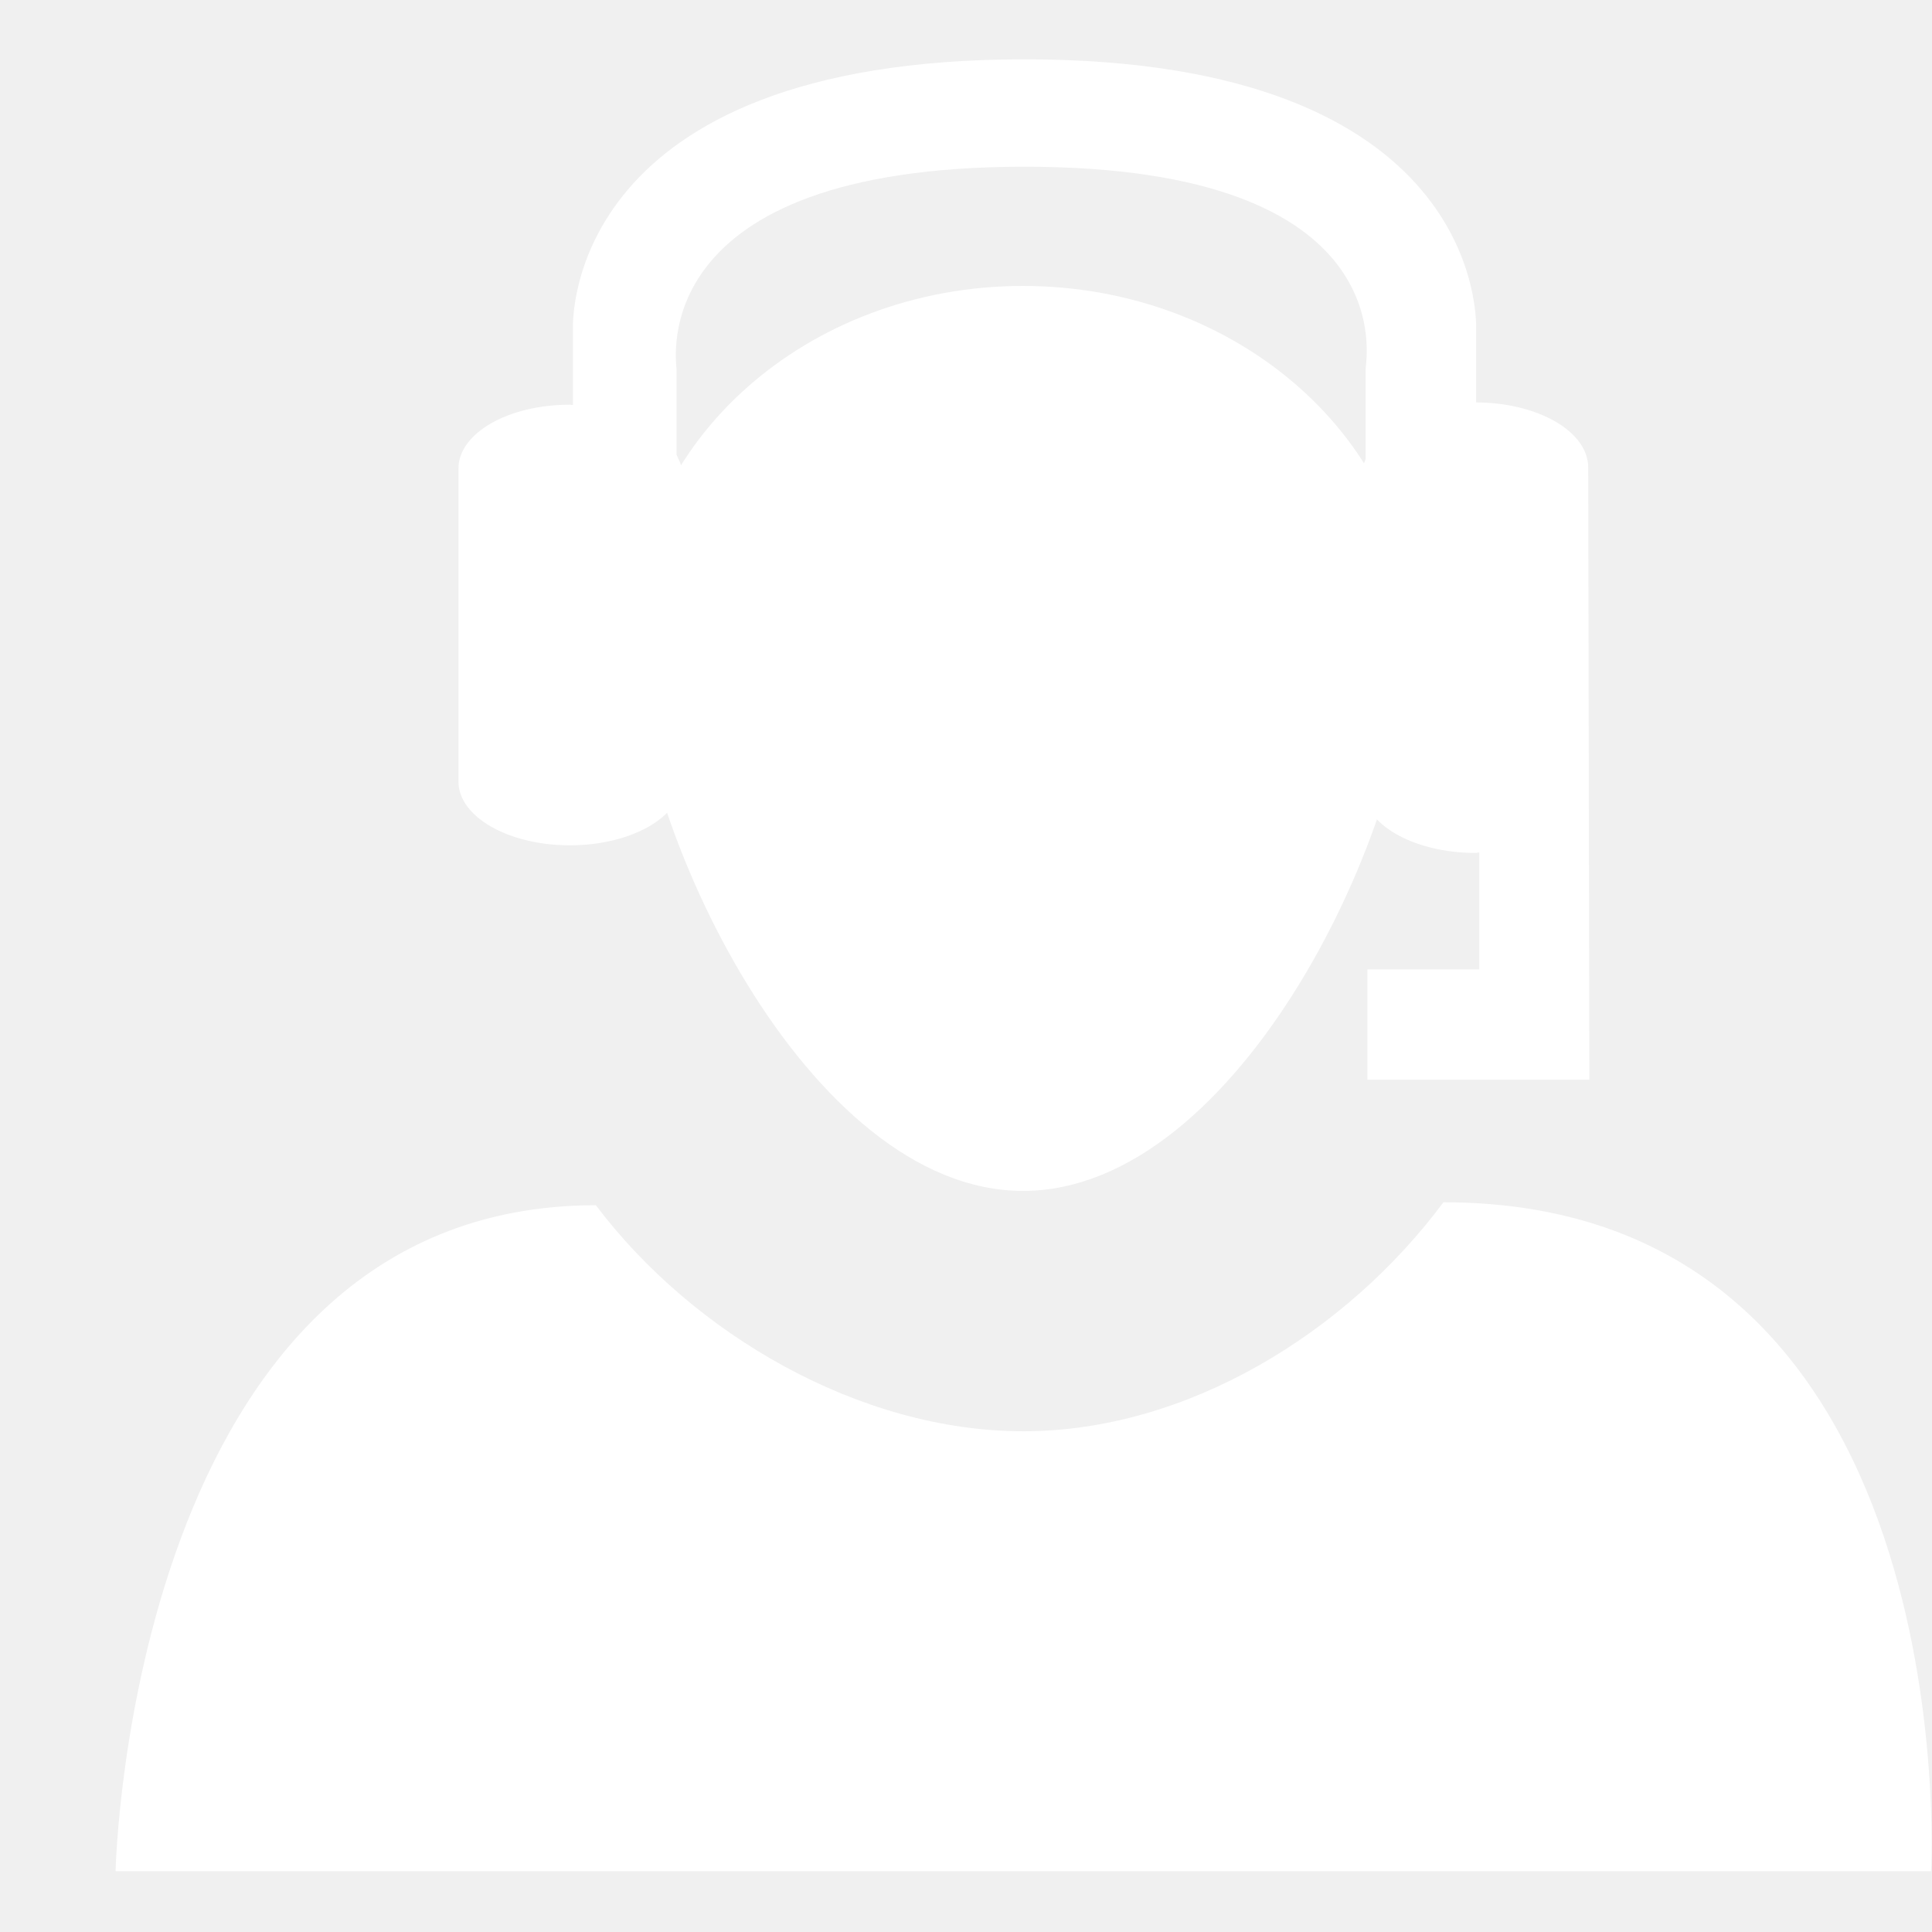
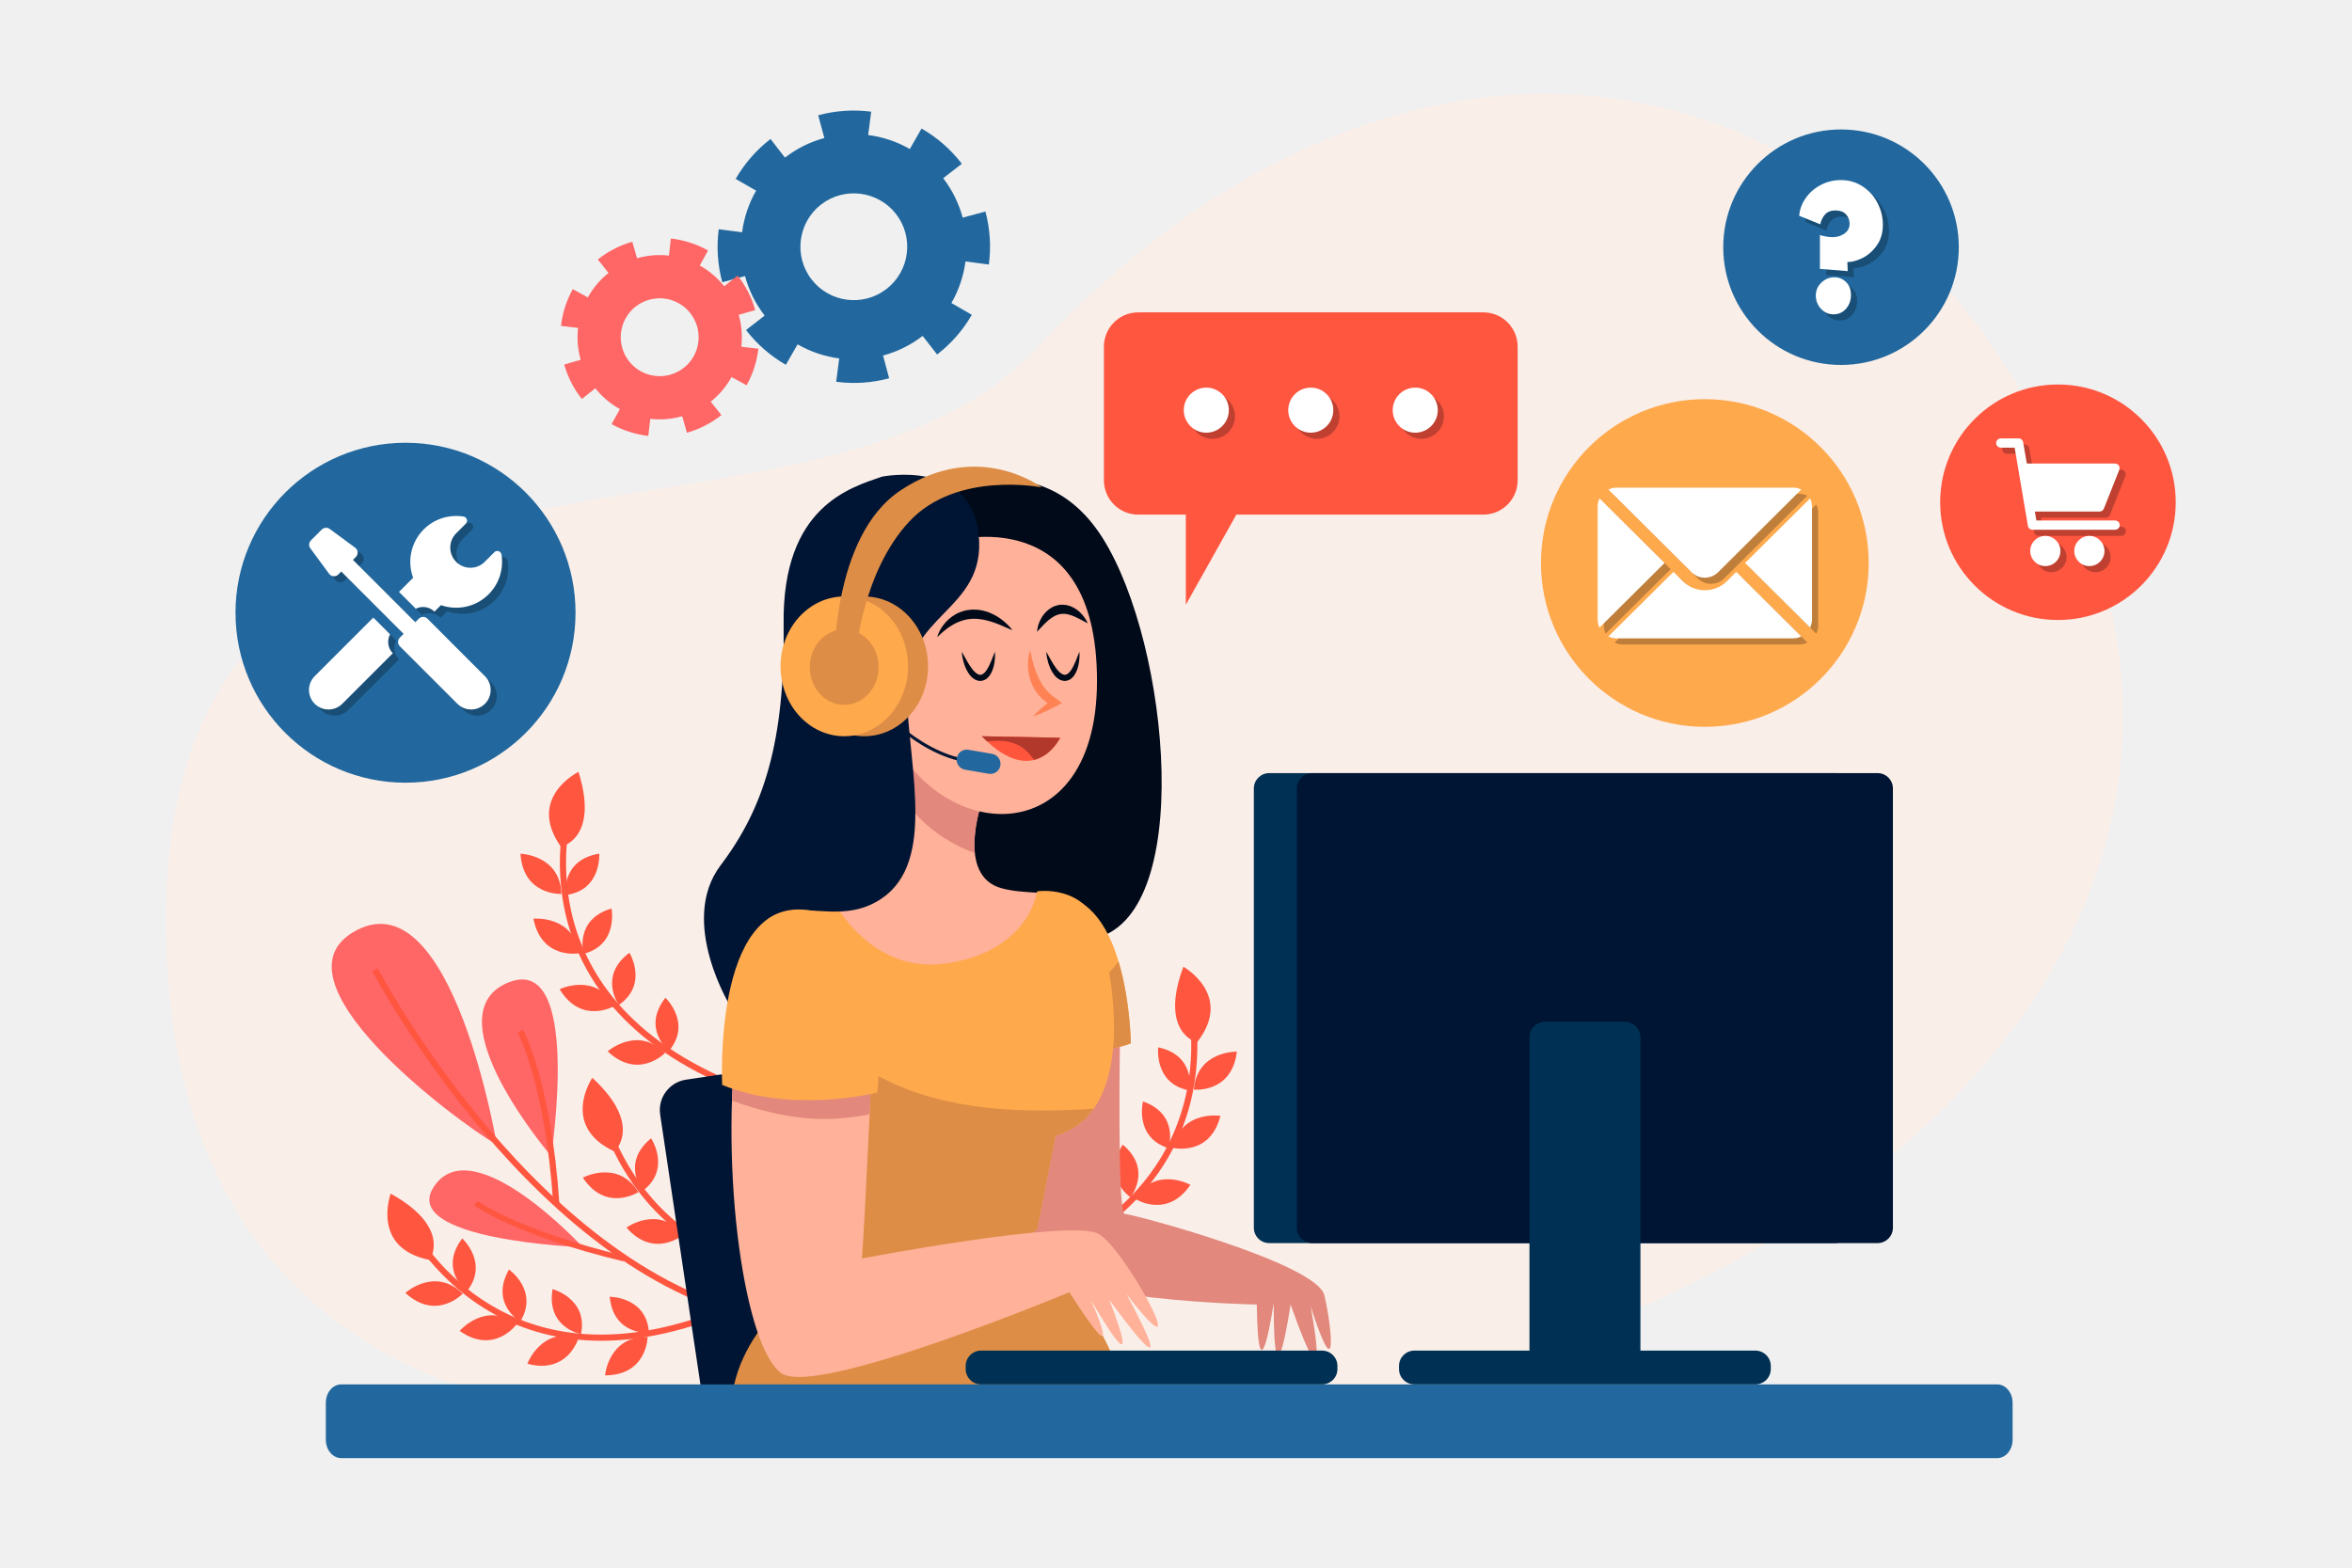
- <svg xmlns="http://www.w3.org/2000/svg" width="800px" height="800px" viewBox="0 -0.5 17 17" version="1.1" class="si-glyph si-glyph-customer-support">
-   <defs>
- 
- </defs>
-   <g stroke="none" stroke-width="1" fill="none" fill-rule="evenodd">
-     <g transform="translate(1, 0)" fill="#FFFFFF">
-       <g transform="translate(0, 2)">
-         <path d="M8.005,10.094 C6.563,10.094 5.098,9.238 4.243,8.105 C0.141,8.105 0.017,13.965 0.017,13.965 L15.992,13.965 C15.992,13.965 16.314,8.079 11.701,8.079 C10.847,9.226 9.447,10.094 8.005,10.094 Z" class="si-glyph-fill">
- 
- </path>
-         <path d="M11.441,3.069 C11.441,4.755 9.902,7.979 8.002,7.979 C6.105,7.979 4.565,4.754 4.565,3.069 C4.565,1.384 6.104,0.016 8.002,0.016 C9.902,0.017 11.441,1.385 11.441,3.069 L11.441,3.069 Z" class="si-glyph-fill">
- 
- </path>
-       </g>
-       <path d="M12.975,3.614 C12.975,3.298 12.535,3.043 11.989,3.041 L11.989,2.39 C11.989,2.293 12.026,0.022 8.014,0.022 C4.004,0.022 4.041,2.293 4.041,2.39 L4.041,3.064 C4.031,3.064 4.023,3.061 4.014,3.061 C3.471,3.061 3.034,3.312 3.034,3.623 L3.034,6.377 C3.034,6.686 3.472,6.938 4.014,6.938 C4.556,6.938 4.996,6.686 4.996,6.377 L4.996,3.623 C4.996,3.58 4.969,3.541 4.953,3.501 L4.953,2.75 C4.953,2.681 4.665,0.967 8.014,0.967 C11.364,0.967 11.016,2.681 11.016,2.75 L11.016,3.541 C11.01,3.566 10.991,3.588 10.991,3.614 L10.991,6.431 C10.991,6.748 11.434,7.005 11.983,7.005 C11.995,7.005 12.004,7.001 12.016,7.001 L12.016,8.03 L11.032,8.03 L11.032,9 L12.985,9 L12.975,3.614 L12.975,3.614 Z" class="si-glyph-fill">
- 
- </path>
+ <svg xmlns="http://www.w3.org/2000/svg" version="1.1" x="0px" y="0px" viewBox="0 0 750 500" style="enable-background:new 0 0 750 500;" xml:space="preserve">
+   <g id="BACKGROUND">
+     <path style="fill:#FAEEE8;" d="M218.562,452.318c0,0-167.535,14.696-165.575-161.656   c1.959-176.352,204.859-101.587,277.265-179.291C450.759-17.954,606.429,10.338,666.256,170.919   C728.024,336.71,514.442,490.528,218.562,452.318z" />
+   </g>
+   <g id="OBJECTS">
+     <g>
+       <g>
+         <g>
+           <g>
+             <g>
+               <path style="fill:#FF6666;" d="M158.438,365.122c0,0-14.043-83.931-44.415-68.582        C83.651,311.89,146.028,357.937,158.438,365.122z" />
+               <path style="fill:#FF6666;" d="M175.746,368.714c0,0-38.21-44.741-14.043-55.192        C185.87,303.072,175.746,368.714,175.746,368.714z" />
+               <path style="fill:#FF6666;" d="M185.866,397.793c0,0-34.502-37.365-47.182-19.795        C126.004,395.568,185.866,397.793,185.866,397.793z" />
+             </g>
+             <g>
+               <path style="fill:none;stroke:#FF5640;stroke-width:1.96;stroke-miterlimit:10;" d="M119.575,309.277        c0,0,51.926,98.953,126.386,111.69" />
+               <path style="fill:none;stroke:#FF5640;stroke-width:1.96;stroke-miterlimit:10;" d="M165.949,328.872        c0,0,8.818,16.329,11.43,54.865" />
+               <path style="fill:none;stroke:#FF5640;stroke-width:1.772;stroke-miterlimit:10;" d="M151.758,383.773        c0,0,13.308,9.562,47.256,17.668" />
+             </g>
+           </g>
+           <g>
+             <path style="fill:none;stroke:#FF5640;stroke-width:1.96;stroke-miterlimit:10;" d="M129.361,388.882       c0,0,26.779,57.612,98.525,30.523" />
+             <g>
+               <path style="fill:#FF5640;" d="M137.034,401.849c0,0,7.207-10.27-12.456-21.14        C124.578,380.709,118.148,398.129,137.034,401.849z" />
+               <g>
+                 <path style="fill:#FF5640;" d="M148.793,411.907c0,0-8.946-6.963-1.393-16.928C147.4,394.979,156.082,402.94,148.793,411.907         z" />
+                 <path style="fill:#FF5640;" d="M147.555,412.607c0,0-8.384,8.874-18.29-0.248         C129.264,412.359,138.692,403.871,147.555,412.607z" />
+               </g>
+               <g>
+                 <path style="fill:#FF5640;" d="M165.88,421.514c0,0-9.77-5.75-3.566-16.607C162.314,404.908,171.951,411.682,165.88,421.514z         " />
+                 <path style="fill:#FF5640;" d="M164.743,422.368c0,0-7.169,9.882-18.169,2.115         C146.574,424.483,154.826,414.849,164.743,422.368z" />
+               </g>
+               <g>
+                 <path style="fill:#FF5640;" d="M185.27,425.513c0,0-11.152-2.035-9.065-14.364         C176.204,411.149,187.584,414.191,185.27,425.513z" />
+                 <path style="fill:#FF5640;" d="M184.495,426.706c0,0-3.329,11.746-16.33,8.241         C168.165,434.946,172.597,423.06,184.495,426.706z" />
+               </g>
+               <g>
+                 <path style="fill:#FF5640;" d="M206.946,425.06c0,0-11.295,0.972-12.526-11.471         C194.42,413.589,206.199,413.529,206.946,425.06z" />
+                 <path style="fill:#FF5640;" d="M206.513,426.415c0,0-0.119,12.208-13.585,12.248         C192.927,438.664,194.074,426.03,206.513,426.415z" />
+               </g>
+             </g>
+           </g>
+           <g>
+             <path style="fill:none;stroke:#FF5640;stroke-width:1.96;stroke-miterlimit:10;" d="M182.278,255.392       c0,0-20.492,60.136,50.07,90.177" />
+             <g>
+               <path style="fill:#FF5640;" d="M178.855,270.065c0,0,12.308-2.436,5.619-23.885        C184.474,246.18,167.783,254.319,178.855,270.065z" />
+               <g>
+                 <path style="fill:#FF5640;" d="M180.394,285.462c0,0-1.648-11.216,10.699-13.192         C191.093,272.27,191.86,284.024,180.394,285.462z" />
+                 <path style="fill:#FF5640;" d="M179.016,285.111c0,0-12.193,0.613-13.042-12.826         C165.974,272.285,178.654,272.672,179.016,285.111z" />
+               </g>
+               <g>
+                 <path style="fill:#FF5640;" d="M186.095,304.218c0,0-3.082-10.91,8.907-14.463         C195.002,289.755,197.279,301.312,186.095,304.218z" />
+                 <path style="fill:#FF5640;" d="M184.683,304.047c0,0-12.012,2.182-14.588-11.035         C170.095,293.012,182.718,291.759,184.683,304.047z" />
+               </g>
+               <g>
+                 <path style="fill:#FF5640;" d="M197.337,320.513c0,0-6.649-9.182,3.383-16.645         C200.721,303.868,206.838,313.935,197.337,320.513z" />
+                 <path style="fill:#FF5640;" d="M195.953,320.839c0,0-10.527,6.184-17.495-5.339         C178.458,315.5,189.878,309.978,195.953,320.839z" />
+               </g>
+               <g>
+                 <path style="fill:#FF5640;" d="M213.309,335.175c0,0-8.832-7.108-1.117-16.948         C212.192,318.226,220.743,326.328,213.309,335.175z" />
+                 <path style="fill:#FF5640;" d="M212.059,335.854c0,0-8.528,8.737-18.284-0.546         C193.776,335.309,203.34,326.975,212.059,335.854z" />
+               </g>
+             </g>
+           </g>
+           <g>
+             <path style="fill:none;stroke:#FF5640;stroke-width:1.96;stroke-miterlimit:10;" d="M191.566,352.828       c0,0,12.228,62.344,88.37,53.194" />
+             <g>
+               <path style="fill:#FF5640;" d="M195.917,367.253c0,0,9.453-8.249-7.041-23.505        C188.876,343.748,178.468,359.126,195.917,367.253z" />
+               <g>
+                 <path style="fill:#FF5640;" d="M204.93,379.831c0,0-7.022-8.9,2.695-16.77C207.624,363.061,214.151,372.867,204.93,379.831z" />
+                 <path style="fill:#FF5640;" d="M203.56,380.214c0,0-10.263,6.612-17.7-4.614C185.859,375.6,197.043,369.612,203.56,380.214z" />
+               </g>
+               <g>
+                 <path style="fill:#FF5640;" d="M219.224,393.245c0,0-8.112-7.919,0.508-16.978         C219.732,376.267,227.47,385.149,219.224,393.245z" />
+                 <path style="fill:#FF5640;" d="M217.915,393.802c0,0-9.324,7.882-18.148-2.29         C199.768,391.512,210.085,384.13,217.915,393.802z" />
+               </g>
+               <g>
+                 <path style="fill:#FF5640;" d="M237.095,401.763c0,0-10.342-4.643-5.368-16.115         C231.727,385.648,242.05,391.324,237.095,401.763z" />
+                 <path style="fill:#FF5640;" d="M236.058,402.737c0,0-6.041,10.609-17.827,4.097         C218.231,406.834,225.376,396.352,236.058,402.737z" />
+               </g>
+               <g>
+                 <path style="fill:#FF5640;" d="M258.251,406.507c0,0-11.2-1.757-9.42-14.133         C248.831,392.373,260.283,395.131,258.251,406.507z" />
+                 <path style="fill:#FF5640;" d="M257.507,407.719c0,0-3.035,11.825-16.12,8.645         C241.387,416.364,245.521,404.371,257.507,407.719z" />
+               </g>
+             </g>
+           </g>
+           <g>
+             <path style="fill:none;stroke:#FF5640;stroke-width:1.96;stroke-miterlimit:10;" d="M379.044,317.66       c0,0,17.2,61.159-54.887,87.329" />
+             <g>
+               <path style="fill:#FF5640;" d="M381.666,332.497c0,0-12.158-3.1-4.315-24.155        C377.351,308.343,393.575,317.375,381.666,332.497z" />
+               <g>
+                 <path style="fill:#FF5640;" d="M379.293,347.788c0,0,2.254-11.11-9.968-13.753         C369.326,334.035,367.923,345.731,379.293,347.788z" />
+                 <path style="fill:#FF5640;" d="M380.689,347.513c0,0,12.142,1.274,13.718-12.1         C394.407,335.413,381.725,335.111,380.689,347.513z" />
+               </g>
+               <g>
+                 <path style="fill:#FF5640;" d="M372.584,366.207c0,0,3.669-10.726-8.109-14.925         C364.475,351.283,361.574,362.699,372.584,366.207z" />
+                 <path style="fill:#FF5640;" d="M374.003,366.114c0,0,11.876,2.83,15.165-10.228         C389.168,355.886,376.631,353.95,374.003,366.114z" />
+               </g>
+               <g>
+                 <path style="fill:#FF5640;" d="M360.474,381.869c0,0,7.138-8.808-2.476-16.804         C357.999,365.065,351.345,374.785,360.474,381.869z" />
+                 <path style="fill:#FF5640;" d="M361.839,382.27c0,0,10.176,6.746,17.759-4.382         C379.598,377.888,368.494,371.754,361.839,382.27z" />
+               </g>
+               <g>
+                 <path style="fill:#FF5640;" d="M343.731,395.643c0,0,9.204-6.618,2.035-16.863         C345.766,378.78,336.788,386.406,343.731,395.643z" />
+                 <path style="fill:#FF5640;" d="M344.942,396.389c0,0,8.041,9.186,18.286,0.447         C363.228,396.836,354.13,387.996,344.942,396.389z" />
+               </g>
+             </g>
+           </g>
+         </g>
+         <path style="fill:#001433;" d="M272.59,446.277c0.798,5.352-2.893,10.337-8.245,11.135l-28.102,4.191     c-5.352,0.798-10.337-2.893-11.135-8.245l-14.595-97.871c-0.798-5.352,2.893-10.337,8.245-11.135l28.102-4.191     c5.352-0.798,10.337,2.893,11.135,8.245L272.59,446.277z" />
+       </g>
+       <g>
+         <g>
+           <g>
+             <path style="fill:#000A19;" d="M292.988,160.559c0,0,37.059-23.144,58.637,11.069c21.578,34.213,29.553,121.759-3.284,127.797       c-32.837,6.038-55.822,1.509-51.6-48.301C300.962,201.313,292.988,160.559,292.988,160.559z" />
+             <g>
+               <g>
+                 <path style="fill:#FFB199;" d="M313.072,255.882c0,0-8.328,23.514,6.368,27.433c14.696,3.919,30.372-4.899,31.841,26.943         c1.47,31.841-105.811,2.939-104.342-10.777c1.47-13.716,35.27-3.429,36.74-33.801c1.47-30.372,1.96-31.841,1.96-31.841         L313.072,255.882z" />
+                 <path style="fill:#E2887D;" d="M310.87,272.087c-0.822-7.65,2.202-16.205,2.202-16.205l-27.433-22.044         c0,0,0,4.521-0.35,15.183C289.866,259.918,299.495,267.924,310.87,272.087z" />
+               </g>
+               <path style="fill:#FFB199;" d="M303.275,172.589c0,0,46.537-13.566,46.537,44.574s-56.335,52.326-69.561,8.237        C266.454,179.406,303.275,172.589,303.275,172.589z" />
+             </g>
+           </g>
+           <g>
+             <g>
+               <g>
+                 <path style="fill:#000A19;" d="M298.866,203.221c0,0,0.09-0.45,0.399-1.186c0.307-0.735,0.827-1.768,1.694-2.861         c0.851-1.1,2.056-2.281,3.638-3.178c0.781-0.461,1.659-0.836,2.587-1.102c0.923-0.298,1.909-0.403,2.885-0.476         c0.978-0.007,1.958,0.038,2.886,0.237c0.467,0.085,0.925,0.185,1.361,0.333c0.443,0.128,0.874,0.263,1.277,0.445         c0.828,0.313,1.571,0.723,2.261,1.115c0.677,0.417,1.297,0.833,1.826,1.27c0.554,0.4,1.008,0.833,1.406,1.216         c0.411,0.365,0.732,0.725,0.991,1.027c0.522,0.595,0.792,0.957,0.792,0.957s-0.432-0.162-1.138-0.486         c-0.702-0.328-1.716-0.767-2.901-1.257c-0.589-0.257-1.246-0.474-1.919-0.725c-0.682-0.223-1.393-0.467-2.135-0.641         c-0.736-0.2-1.503-0.341-2.273-0.439c-0.772-0.106-1.55-0.13-2.324-0.116c-0.769,0.049-1.539,0.113-2.278,0.295         c-0.741,0.168-1.464,0.386-2.147,0.674c-1.376,0.549-2.592,1.322-3.619,2.05c-1.011,0.75-1.83,1.465-2.392,1.992         C299.182,202.891,298.866,203.221,298.866,203.221z" />
+               </g>
+               <g>
+                 <path style="fill:#000A19;" d="M330.708,201.506c0,0-0.003-0.352,0.102-0.949c0.101-0.598,0.317-1.438,0.732-2.405         c0.429-0.956,1.06-2.05,2.054-3.038c0.485-0.501,1.079-0.96,1.751-1.34c0.663-0.398,1.445-0.655,2.238-0.811         c0.803-0.152,1.623-0.116,2.396-0.001c0.764,0.147,1.482,0.391,2.108,0.71c0.635,0.308,1.178,0.692,1.667,1.068         c0.47,0.399,0.896,0.784,1.237,1.184c0.362,0.38,0.635,0.774,0.876,1.118c0.254,0.331,0.433,0.655,0.577,0.921         c0.292,0.528,0.427,0.847,0.427,0.847s-0.325-0.146-0.839-0.432c-0.512-0.286-1.24-0.688-2.089-1.111         c-0.416-0.229-0.879-0.427-1.35-0.644c-0.479-0.194-0.974-0.392-1.481-0.535c-0.506-0.157-1.021-0.236-1.527-0.303         c-0.505-0.011-1.007-0.041-1.493,0.071c-0.975,0.162-1.934,0.618-2.809,1.232c-0.88,0.603-1.663,1.343-2.335,2.007         c-0.67,0.669-1.224,1.278-1.617,1.713C330.935,201.253,330.708,201.506,330.708,201.506z" />
+               </g>
+               <g>
+                 <path style="fill:#000A19;" d="M333.647,207.875c0,0,0.161,0.292,0.443,0.803c0.278,0.499,0.676,1.212,1.153,2.067         c0.242,0.418,0.511,0.865,0.799,1.321c0.287,0.458,0.616,0.922,0.959,1.366c0.333,0.462,0.746,0.85,1.143,1.195         c0.414,0.299,0.83,0.569,1.222,0.566l0.147,0.03l0.009,0.002c-0.06,0.005,0.141-0.009-0.133,0.011l0.008-0.001l0.03-0.004         l0.061-0.008l0.122-0.016c0.148-0.025,0.355-0.035,0.454-0.073c0.101-0.101,0.226-0.084,0.432-0.264         c0.375-0.253,0.736-0.676,1.042-1.122c0.607-0.919,1.063-1.939,1.444-2.82c0.369-0.888,0.665-1.655,0.87-2.195         c0.209-0.545,0.328-0.856,0.328-0.856s0.197,1.346-0.115,3.354c-0.156,1.003-0.425,2.177-1.04,3.391         c-0.335,0.591-0.704,1.241-1.372,1.755c-0.182,0.126-0.286,0.265-0.541,0.375c-0.231,0.114-0.475,0.213-0.718,0.296         c-0.209,0.059-0.336,0.058-0.508,0.09l-0.121,0.018l-0.061,0.009l-0.03,0.005l-0.008,0.001         c-0.279,0.02-0.084,0.005-0.149,0.009l-0.021-0.002l-0.34-0.038c-0.938-0.075-1.672-0.582-2.247-1.073         c-0.559-0.517-0.985-1.094-1.324-1.658c-0.365-0.557-0.615-1.134-0.839-1.677c-0.237-0.538-0.397-1.066-0.536-1.553         c-0.283-0.971-0.419-1.8-0.489-2.383C333.652,208.212,333.647,207.875,333.647,207.875z" />
+               </g>
+               <g>
+                 <path style="fill:#000A19;" d="M306.704,207.875c0,0,0.161,0.292,0.443,0.803c0.278,0.499,0.676,1.212,1.153,2.067         c0.242,0.418,0.511,0.865,0.799,1.321c0.287,0.458,0.616,0.922,0.959,1.366c0.333,0.462,0.746,0.85,1.143,1.195         c0.414,0.299,0.83,0.569,1.222,0.566l0.147,0.03l0.009,0.002c-0.06,0.005,0.141-0.009-0.134,0.011l0.008-0.001l0.031-0.004         l0.061-0.008l0.122-0.016c0.148-0.025,0.355-0.035,0.454-0.073c0.101-0.101,0.226-0.084,0.432-0.264         c0.375-0.253,0.736-0.676,1.042-1.122c0.607-0.919,1.063-1.939,1.444-2.82c0.369-0.888,0.665-1.655,0.87-2.195         c0.209-0.545,0.328-0.856,0.328-0.856s0.197,1.346-0.115,3.354c-0.156,1.003-0.425,2.177-1.04,3.391         c-0.335,0.591-0.704,1.241-1.372,1.755c-0.182,0.126-0.286,0.265-0.541,0.375c-0.231,0.114-0.475,0.213-0.718,0.296         c-0.21,0.059-0.336,0.058-0.508,0.09l-0.121,0.018l-0.061,0.009l-0.03,0.005l-0.008,0.001         c-0.279,0.02-0.083,0.005-0.149,0.009l-0.021-0.002l-0.339-0.038c-0.938-0.075-1.672-0.582-2.247-1.073         c-0.559-0.517-0.985-1.094-1.324-1.658c-0.364-0.557-0.615-1.134-0.839-1.677c-0.237-0.538-0.397-1.066-0.536-1.553         c-0.283-0.971-0.419-1.8-0.49-2.383C306.709,208.212,306.704,207.875,306.704,207.875z" />
+               </g>
+               <g>
+                 <path style="fill:#FF8255;" d="M328.503,207.385c0.156,0.824,0.326,1.62,0.511,2.405c0.079,0.393,0.197,0.779,0.294,1.164         c0.08,0.387,0.209,0.764,0.312,1.141c0.101,0.379,0.248,0.744,0.357,1.114c0.111,0.371,0.256,0.729,0.388,1.087         c0.13,0.36,0.267,0.714,0.427,1.057c0.163,0.341,0.282,0.701,0.468,1.025l0.51,0.992l0.583,0.936         c0.171,0.328,0.418,0.597,0.628,0.894c0.22,0.289,0.418,0.597,0.677,0.85c0.243,0.268,0.492,0.531,0.725,0.809l0.813,0.723         c0.135,0.122,0.263,0.254,0.403,0.371l0.449,0.316l0.891,0.66l1.73,1.281l-1.647,0.892c-1.198,0.649-2.421,1.26-3.673,1.825         c-0.616,0.299-1.265,0.545-1.897,0.818c-0.648,0.249-1.295,0.499-1.97,0.705c0.468-0.529,0.964-1.014,1.459-1.5         c0.511-0.462,1.004-0.951,1.531-1.387c1.034-0.905,2.097-1.763,3.185-2.584l0.082,2.172l-1.168-0.635l-0.58-0.332         c-0.185-0.124-0.359-0.264-0.539-0.397l-1.055-0.834c-0.319-0.314-0.623-0.645-0.932-0.97         c-0.324-0.314-0.583-0.679-0.841-1.044c-0.251-0.368-0.544-0.713-0.743-1.111l-0.63-1.171         c-0.176-0.404-0.331-0.816-0.495-1.223c-0.181-0.401-0.265-0.832-0.392-1.248c-0.13-0.415-0.222-0.838-0.289-1.265         c-0.079-0.424-0.16-0.845-0.186-1.274c-0.039-0.426-0.09-0.849-0.08-1.277c-0.023-0.85,0.008-1.696,0.127-2.532         C328.038,209.005,328.219,208.176,328.503,207.385z" />
+               </g>
+             </g>
+             <g>
+               <path style="fill:#FF553C;" d="M313.072,234.817l24.983,0.49C338.056,235.307,329.973,252.208,313.072,234.817z" />
+               <path style="fill:#B2382B;" d="M313.072,234.817c0.588,0.605,1.162,1.159,1.728,1.682c4.876-0.65,9.723-0.159,13.212,3.703        c0.594,0.658,1.193,1.385,1.752,2.159c5.571-1.389,8.291-7.055,8.291-7.055L313.072,234.817z" />
+             </g>
+           </g>
+         </g>
+         <g>
+           <g>
+             <path style="fill:#E2887D;" d="M357.16,329.362c0,0-0.98,57.804,1.47,57.804c2.449,0,61.233,15.676,63.683,25.963       c2.449,10.287,4.409,30.862-4.409,3.429c0,0,7.348,38.21-6.368-0.49c0,0-5.389,36.74-5.389-0.49c0,0-4.899,33.311-5.389,0.49       c0,0-62.703-0.98-80.338-15.186c-17.635-14.206,12.247-79.358,12.247-79.358L357.16,329.362z" />
+             <g>
+               <path style="fill:#FFA94D;" d="M338.056,334.75c0,0,13.716,1.47,22.534-1.96c0,0-0.421-43.604-21.554-47.027        C318.998,282.518,338.056,334.75,338.056,334.75z" />
+               <path style="fill:#DD8D45;" d="M335.049,325.501c1.627,5.465,3.007,9.25,3.007,9.25s13.716,1.47,22.534-1.96        c0,0-0.133-13.562-3.914-26.154C350.893,314.088,343.364,320.336,335.049,325.501z" />
+             </g>
+           </g>
+           <g>
+             <path style="fill:#DD8D45;" d="M260.978,406.271c0,0-26.726,16.655-27.754,42.129H358.63c0,0-1.028-26.453-26.726-44.088       C306.206,386.676,260.978,406.271,260.978,406.271z" />
+             <g>
+               <path style="fill:#FFA94D;" d="M259.677,406.271c0,0-31.351-48.987-26.453-87.196c4.899-38.21,23.514-33.801,31.352-33.801        c0,0,11.757,25.473,36.74,22.044c26.973-3.702,29.392-23.024,29.392-23.024s15.676-2.449,20.085,12.737        c4.409,15.186,11.757,57.804-14.206,65.152l-5.878,29.882C330.708,392.065,306.704,415.578,259.677,406.271z" />
+               <path style="fill:#DD8D45;" d="M281.553,343.974c-11.102-5.714-21.13-13.244-30.706-21.208        c-5.378-4.472-10.896-8.996-15.71-14.135c-0.763,3.07-1.411,6.53-1.913,10.443c-4.899,38.21,26.453,87.196,26.453,87.196        c47.027,9.307,71.031-14.206,71.031-14.206l5.878-29.882c5.383-1.523,9.316-4.578,12.158-8.575        C326.385,355.112,301.737,354.362,281.553,343.974z" />
+             </g>
+           </g>
+         </g>
+         <g>
+           <path style="fill:#001433;" d="M281.231,152.03c0,0,28.412-5.878,30.862,18.615c2.449,24.493-24.004,24.983-23.024,50.456      c0.98,25.473,9.797,55.845-9.797,66.622s-38.21-14.696-46.047,33.801c0,0-17.145-27.433-3.429-45.558      c13.716-18.125,20.574-39.189,20.085-76.909C249.39,161.337,271.434,155.459,281.231,152.03z" />
+           <g>
+             <g>
+               <path style="fill:none;stroke:#001433;stroke-width:0.98;stroke-miterlimit:10;" d="M280.251,225.399        c0,0,13.716,16.766,31.841,17.746" />
+               <path style="fill:#22689E;" d="M318.998,244.158c-0.302,1.754-1.969,2.931-3.723,2.629l-7.543-1.3        c-1.754-0.302-2.931-1.969-2.629-3.723l0,0c0.302-1.754,1.969-2.931,3.723-2.629l7.543,1.3        C318.123,240.737,319.3,242.404,318.998,244.158L318.998,244.158z" />
+             </g>
+             <g>
+               <g>
+                 <ellipse style="fill:#DD8D45;" cx="275.598" cy="212.528" rx="20.33" ry="22.289" />
+                 <ellipse style="fill:#FFA94D;" cx="269.229" cy="212.528" rx="20.33" ry="22.289" />
+               </g>
+               <g>
+                 <ellipse style="fill:#DD8D45;" cx="269.187" cy="212.773" rx="10.977" ry="12.035" />
+                 <path style="fill:#DD8D45;" d="M266.045,212.283c0,0-0.98-41.149,21.064-55.845c24.759-16.506,45.068-0.98,45.068-0.98         s-26.943-5.389-42.129,10.777c-15.186,16.166-17.145,42.618-17.145,42.618L266.045,212.283z" />
+               </g>
+             </g>
+           </g>
+         </g>
+         <g>
+           <g>
+             <path style="fill:#FFB199;" d="M278.292,334.26c0,0-2.449,54.375-3.429,67.112c0,0,66.622-12.736,75.44-7.838       c8.818,4.899,32.331,49.477,8.818,19.105c0,0,20.574,37.23-5.389,1.96c0,0,12.737,31.841-5.878,0       c0,0,12.247,27.432-6.858-2.449c0,0-79.848,33.311-91.605,25.963c-11.757-7.348-20.085-63.683-14.206-110.22       C241.062,281.355,278.292,334.26,278.292,334.26z" />
+             <path style="fill:#E2887D;" d="M261.805,356.875c5.312,0.094,10.46-0.487,15.507-1.507c0.561-11.807,0.98-21.107,0.98-21.107       s-37.23-52.906-43.108-6.368c-0.954,7.549-1.531,15.355-1.783,23.169C242.527,354.314,251.873,356.7,261.805,356.875z" />
+           </g>
+           <path style="fill:#FFA94D;" d="M230.285,346.017c0,0-2.939-58.784,26.453-55.845c29.392,2.939,23.024,58.294,23.024,58.294      S252.819,355.325,230.285,346.017z" />
+         </g>
+       </g>
+       <g>
+         <path style="fill:#22689E;" d="M641.773,459.177c0,3.246-2.193,5.878-4.899,5.878H108.798c-2.705,0-4.899-2.632-4.899-5.878     V447.42c0-3.247,2.193-5.878,4.899-5.878h528.077c2.706,0,4.899,2.632,4.899,5.878V459.177z" />
+         <g>
+           <g>
+             <path style="fill:#003154;" d="M589.892,391.575c0,2.706-2.193,4.899-4.899,4.899H404.722c-2.705,0-4.899-2.193-4.899-4.899       V251.473c0-2.705,2.193-4.899,4.899-4.899h180.271c2.706,0,4.899,2.193,4.899,4.899V391.575z" />
+             <path style="fill:#001433;" d="M603.605,391.575c0,2.706-2.193,4.899-4.899,4.899H418.436c-2.705,0-4.899-2.193-4.899-4.899       V251.473c0-2.705,2.193-4.899,4.899-4.899h180.271c2.706,0,4.899,2.193,4.899,4.899V391.575z" />
+             <path style="fill:#003154;" d="M523.023,435.663c0,2.705-2.193,4.899-4.899,4.899h-25.473c-2.706,0-4.899-2.193-4.899-4.899       V330.831c0-2.705,2.193-4.899,4.899-4.899h25.473c2.705,0,4.899,2.193,4.899,4.899V435.663z" />
+             <path style="fill:#003154;" d="M564.662,436.643c0,2.706-2.193,4.899-4.899,4.899H451.012c-2.705,0-4.899-2.193-4.899-4.899       v-0.98c0-2.706,2.193-4.899,4.899-4.899h108.751c2.706,0,4.899,2.193,4.899,4.899V436.643z" />
+             <path style="fill:#003154;" d="M523.023,435.663c0,2.705-2.193,4.899-4.899,4.899h-25.473c-2.706,0-4.899-2.193-4.899-4.899       V330.831c0-2.705,2.193-4.899,4.899-4.899h25.473c2.705,0,4.899,2.193,4.899,4.899V435.663z" />
+           </g>
+           <path style="fill:#003154;" d="M426.477,436.643c0,2.706-2.193,4.899-4.899,4.899H312.828c-2.705,0-4.899-2.193-4.899-4.899      v-0.98c0-2.706,2.193-4.899,4.899-4.899h108.751c2.706,0,4.899,2.193,4.899,4.899V436.643z" />
+         </g>
+       </g>
+     </g>
+     <g>
+       <g>
+         <path style="fill:#FF5640;" d="M473.005,99.627H362.951c-6.043,0-10.942,4.899-10.942,10.942v42.617     c0,6.043,4.899,10.942,10.942,10.942h15.184v28.739l16.111-28.739h78.758c6.043,0,10.942-4.899,10.942-10.942v-42.617     C483.947,104.526,479.048,99.627,473.005,99.627z" />
+         <g>
+           <g style="opacity:0.25;">
+             <circle cx="386.627" cy="132.777" r="7.185" />
+             <circle cx="419.938" cy="132.777" r="7.185" />
+             <circle cx="453.249" cy="132.777" r="7.185" />
+           </g>
+           <g>
+             <g>
+               <circle style="fill:#FFFFFF;" cx="384.667" cy="130.817" r="7.185" />
+               <circle style="fill:#FFFFFF;" cx="417.978" cy="130.817" r="7.185" />
+               <circle style="fill:#FFFFFF;" cx="451.289" cy="130.817" r="7.185" />
+             </g>
+           </g>
+         </g>
+       </g>
+       <g>
+         <path style="fill:#22689E;" d="M243.826,100.649l-5.931,4.611c3.496,4.523,7.767,8.254,12.693,11.088l3.749-6.516     c4.118,2.368,8.635,3.878,13.272,4.483l-0.973,7.45c5.689,0.743,11.374,0.369,16.897-1.114l-1.947-7.256     c4.451-1.194,8.745-3.267,12.621-6.258l4.619,5.924c4.512-3.488,8.236-7.746,11.066-12.656l-6.512-3.754     c2.372-4.115,3.885-8.63,4.496-13.265l7.449,0.981c0.749-5.689,0.38-11.375-1.096-16.898l-7.257,1.94     c-1.184-4.434-3.244-8.711-6.21-12.577l5.945-4.596l-0.079-0.103c-3.516-4.549-7.813-8.295-12.771-11.133l-3.734,6.523     c-4.122-2.36-8.642-3.86-13.28-4.456l0.958-7.451c-5.691-0.732-11.376-0.346-16.896,1.148l1.963,7.255     c-4.432,1.199-8.707,3.268-12.566,6.25l-4.602-5.937c-4.536,3.506-8.274,7.79-11.11,12.732l6.518,3.741     c-2.364,4.12-3.869,8.638-4.47,13.275l-7.45-0.966c-0.738,5.691-0.358,11.375,1.13,16.896l7.257-1.955     C238.768,92.497,240.84,96.781,243.826,100.649z M285.739,68.278c5.745,7.432,4.372,18.152-3.06,23.897     c-7.432,5.745-18.153,4.372-23.897-3.06c-5.745-7.432-4.372-18.153,3.06-23.897C269.274,59.473,279.994,60.846,285.739,68.278z" />
+         <path style="fill:#FF6666;" d="M197.665,130.471l-2.639,4.801c3.648,2.019,7.586,3.283,11.704,3.757l0.627-5.446     c3.442,0.396,6.903,0.101,10.183-0.833l1.501,5.27c4.025-1.147,7.723-3.04,10.993-5.629l-3.401-4.296     c2.635-2.086,4.912-4.715,6.643-7.837l4.805,2.632c2.014-3.64,3.276-7.567,3.753-11.673l-5.446-0.632     c0.399-3.441,0.108-6.902-0.823-10.182l5.272-1.496c-1.142-4.026-3.032-7.727-5.617-10.999l-4.299,3.396     c-2.074-2.627-4.689-4.896-7.793-6.627l2.653-4.796l-0.083-0.046c-3.669-2.03-7.629-3.297-11.769-3.764l-0.616,5.447     c-3.442-0.389-6.902-0.088-10.18,0.853l-1.511-5.266c-4.022,1.154-7.717,3.056-10.983,5.651l3.411,4.291     c-2.621,2.083-4.886,4.704-6.609,7.816l-4.797-2.646c-2.024,3.659-3.29,7.608-3.76,11.736l5.446,0.622     c-0.392,3.442-0.094,6.902,0.843,10.181l-5.268,1.506c1.15,4.024,3.048,7.721,5.639,10.988l4.294-3.406     C191.923,126.474,194.548,128.745,197.665,130.471z M216.377,96.683c5.995,3.317,8.173,10.892,4.857,16.887     c-3.317,5.995-10.892,8.173-16.887,4.857c-5.995-3.317-8.173-10.892-4.857-16.887C202.807,95.545,210.383,93.366,216.377,96.683z     " />
+       </g>
+       <g>
+         <circle style="fill:#22689E;" cx="129.312" cy="195.426" r="54.212" />
+         <g>
+           <g style="opacity:0.25;">
+             <path d="M134.559,196.111c0.711-0.364,1.503-0.556,2.324-0.556c1.362,0,2.642,0.529,3.608,1.489l2.078-2.077       c5.141,1.802,11.089,0.648,15.199-3.462c3.459-3.459,4.823-8.218,4.094-12.703c-0.08-0.493-0.43-0.902-0.906-1.055       c-0.476-0.154-0.998-0.029-1.352,0.325l-3.085,3.085c-2.513,2.513-6.586,2.513-9.099,0c-2.511-2.513-2.511-6.586,0-9.099       l3.086-3.084c0.354-0.355,0.48-0.877,0.326-1.353c-0.154-0.477-0.561-0.825-1.056-0.906c-4.486-0.728-9.244,0.635-12.702,4.094       c-4.172,4.172-5.295,10.234-3.376,15.428l-4.506,4.506L134.559,196.111z" />
+             <path d="M126.347,204.278l-5.345-5.345l-18.69,18.69c-2.431,2.429-2.431,6.37,0,8.8c2.43,2.43,6.37,2.43,8.8,0l16.111-16.112       C125.6,208.677,125.307,206.21,126.347,204.278z" />
+             <path d="M138.268,199.287c-0.383-0.383-0.883-0.574-1.385-0.574c-0.501,0-1.001,0.191-1.384,0.574l-1.116,1.115l-19.875-19.874       l0.929-0.929c0.846-0.846,0.741-2.25-0.223-2.96l-8.109-5.972c-0.779-0.574-1.86-0.492-2.545,0.192l-3.443,3.443       c-0.685,0.684-0.766,1.765-0.192,2.545l5.972,8.109c0.71,0.965,2.113,1.071,2.96,0.224l0.929-0.929l19.874,19.874l-1.194,1.195       c-0.765,0.765-0.765,2.004,0,2.768l18.334,18.335c2.43,2.43,6.371,2.43,8.801,0c2.43-2.43,2.43-6.371,0-8.8L138.268,199.287z" />
+           </g>
+           <g>
+             <g>
+               <path style="fill:#FFFFFF;" d="M132.599,194.152c0.711-0.364,1.503-0.556,2.325-0.556c1.362,0,2.642,0.53,3.608,1.489        l2.078-2.077c5.141,1.802,11.089,0.648,15.2-3.462c3.459-3.459,4.823-8.218,4.094-12.703c-0.08-0.493-0.43-0.902-0.906-1.055        c-0.476-0.154-0.998-0.029-1.352,0.325l-3.085,3.085c-2.513,2.513-6.586,2.513-9.099,0c-2.511-2.513-2.511-6.586,0-9.099        l3.085-3.084c0.354-0.355,0.48-0.877,0.326-1.353c-0.154-0.477-0.561-0.825-1.056-0.906        c-4.486-0.728-9.244,0.635-12.702,4.094c-4.172,4.172-5.295,10.234-3.376,15.428l-4.506,4.506L132.599,194.152z" />
+               <path style="fill:#FFFFFF;" d="M124.388,202.318l-5.345-5.345l-18.69,18.69c-2.431,2.429-2.431,6.37,0,8.8        c2.43,2.43,6.37,2.43,8.8,0l16.112-16.112C123.64,206.717,123.347,204.251,124.388,202.318z" />
+               <path style="fill:#FFFFFF;" d="M136.309,197.328c-0.382-0.382-0.883-0.574-1.385-0.574c-0.501,0-1.001,0.191-1.384,0.574        l-1.116,1.115l-19.875-19.874l0.929-0.929c0.846-0.846,0.741-2.25-0.223-2.96l-8.11-5.972        c-0.779-0.574-1.86-0.492-2.545,0.192l-3.443,3.443c-0.685,0.684-0.766,1.765-0.192,2.545l5.972,8.109        c0.71,0.965,2.113,1.071,2.96,0.224l0.929-0.929l19.874,19.874l-1.194,1.195c-0.765,0.765-0.765,2.004,0,2.768l18.334,18.335        c2.43,2.43,6.371,2.43,8.801,0c2.43-2.43,2.43-6.371,0-8.8L136.309,197.328z" />
+             </g>
+           </g>
+         </g>
+       </g>
+       <g>
+         <circle style="fill:#FFA94D;" cx="543.632" cy="179.561" r="52.253" />
+         <g>
+           <g style="opacity:0.25;">
+             <path d="M579.168,160.923l-20.731,20.598l20.731,20.598c0.375-0.783,0.602-1.649,0.602-2.574v-36.048       C579.77,162.572,579.542,161.706,579.168,160.923z" />
+             <path d="M549.839,184.454l26.497-26.363c-0.783-0.375-1.649-0.602-2.574-0.602h-56.341c-0.925,0-1.791,0.227-2.574,0.602       l26.497,26.363C543.687,186.797,547.496,186.797,549.839,184.454z" />
+             <path d="M512.015,160.923c-0.375,0.783-0.602,1.649-0.602,2.574v36.048c0,0.925,0.227,1.791,0.602,2.574l20.731-20.598       L512.015,160.923z" />
+             <path d="M552.671,187.286c-3.904,3.904-10.256,3.904-14.159,0l-2.933-2.934l-20.731,20.598       c0.783,0.375,1.649,0.602,2.574,0.602h56.341c0.925,0,1.791-0.227,2.574-0.602l-20.731-20.598L552.671,187.286z" />
+           </g>
+           <g>
+             <g>
+               <path style="fill:#FFFFFF;" d="M577.208,158.963l-20.731,20.598l20.731,20.598c0.375-0.783,0.602-1.649,0.602-2.574v-36.048        C577.81,160.612,577.583,159.747,577.208,158.963z" />
+               <path style="fill:#FFFFFF;" d="M547.88,182.495l26.497-26.363c-0.783-0.375-1.649-0.602-2.574-0.602h-56.341        c-0.925,0-1.791,0.227-2.574,0.602l26.497,26.363C541.727,184.837,545.537,184.837,547.88,182.495z" />
+               <path style="fill:#FFFFFF;" d="M510.056,158.963c-0.375,0.783-0.602,1.649-0.602,2.574v36.048        c0,0.925,0.227,1.791,0.602,2.574l20.731-20.598L510.056,158.963z" />
+               <path style="fill:#FFFFFF;" d="M550.712,185.326c-3.904,3.904-10.256,3.904-14.159,0l-2.934-2.934l-20.731,20.598        c0.783,0.375,1.649,0.602,2.574,0.602h56.341c0.925,0,1.791-0.227,2.574-0.602l-20.731-20.598L550.712,185.326z" />
+             </g>
+           </g>
+         </g>
+       </g>
+       <g>
+         <circle style="fill:#22689E;" cx="587.06" cy="78.843" r="37.556" />
+         <g>
+           <g style="opacity:0.25;">
+             <path d="M591.153,88.432l-8.859-0.712V76.892c0.254,0.147,0.821,0.3,1.696,0.465c0.874,0.165,1.64,0.247,2.296,0.247       c1.495,0,2.779-0.392,3.856-1.177c1.075-0.783,1.613-1.813,1.613-3.089c0-1.204-0.394-2.216-1.177-3.035       c-0.783-0.821-1.905-1.23-3.362-1.23c-1.422,0-2.517,0.429-3.282,1.284c-0.766,0.859-1.275,1.907-1.531,3.146l-6.727-2.735       c0.182-2.078,0.894-3.983,2.134-5.714c1.24-1.731,2.844-3.109,4.811-4.13c1.969-1.019,4.083-1.531,6.344-1.531       c2.588,0,4.904,0.674,6.945,2.023c2.043,1.351,3.627,3.118,4.76,5.305c1.128,2.187,1.693,4.484,1.693,6.892       c0,2.624-0.656,4.849-1.967,6.671c-1.313,1.822-2.864,3.164-4.648,4.019c-1.787,0.857-3.356,1.268-4.704,1.23L591.153,88.432z        M582.621,100.435c-1.093-1.184-1.64-2.579-1.64-4.183c0-1.64,0.592-3.026,1.778-4.157c1.184-1.128,2.561-1.696,4.128-1.696       c1.457,0,2.708,0.512,3.747,1.533c1.039,1.021,1.558,2.388,1.558,4.101c0,1.713-0.518,3.171-1.558,4.375       c-1.039,1.204-2.361,1.805-3.965,1.805C585.065,102.212,583.716,101.618,582.621,100.435z" />
+           </g>
+           <g>
+             <g>
+               <path style="fill:#FFFFFF;" d="M589.193,86.472l-8.858-0.712V74.933c0.254,0.147,0.821,0.3,1.696,0.465        c0.875,0.165,1.64,0.247,2.296,0.247c1.495,0,2.779-0.392,3.856-1.177c1.075-0.783,1.613-1.814,1.613-3.089        c0-1.204-0.394-2.216-1.177-3.035c-0.783-0.821-1.905-1.23-3.362-1.23c-1.422,0-2.517,0.43-3.282,1.284        c-0.766,0.859-1.275,1.907-1.531,3.146l-6.727-2.735c0.182-2.078,0.895-3.983,2.134-5.714c1.239-1.731,2.844-3.109,4.811-4.13        c1.969-1.019,4.083-1.531,6.344-1.531c2.588,0,4.904,0.674,6.945,2.023c2.043,1.351,3.627,3.118,4.76,5.305        c1.128,2.187,1.693,4.484,1.693,6.891c0,2.623-0.656,4.849-1.967,6.671c-1.313,1.822-2.864,3.164-4.648,4.019        c-1.787,0.857-3.356,1.268-4.704,1.23L589.193,86.472z M580.662,98.475c-1.093-1.184-1.64-2.579-1.64-4.183        c0-1.64,0.592-3.026,1.778-4.157c1.184-1.128,2.561-1.696,4.128-1.696c1.458,0,2.708,0.512,3.747,1.533        c1.039,1.021,1.558,2.388,1.558,4.101s-0.518,3.171-1.558,4.375c-1.039,1.204-2.361,1.805-3.965,1.805        C583.105,100.253,581.757,99.659,580.662,98.475z" />
+             </g>
+           </g>
+         </g>
+       </g>
+       <g>
+         <circle style="fill:#FF5640;" cx="656.235" cy="160.186" r="37.556" />
+         <g>
+           <g style="opacity:0.25;">
+             <path d="M654.167,172.878c-2.659,0-4.814,2.155-4.814,4.814c0,2.659,2.155,4.814,4.814,4.814c2.659,0,4.814-2.155,4.814-4.814       C658.981,175.033,656.826,172.878,654.167,172.878L654.167,172.878z" />
+             <path d="M668.216,172.878c-2.659,0-4.814,2.155-4.814,4.814c0,2.659,2.155,4.814,4.814,4.814c2.659,0,4.814-2.155,4.814-4.814       C673.03,175.033,670.874,172.878,668.216,172.878L668.216,172.878z" />
+             <path d="M676.419,167.966h-25.101l-0.491-2.849h20.631c0.607,0.002,1.153-0.369,1.375-0.933l4.912-12.379       c0.298-0.757-0.073-1.613-0.831-1.911c-0.173-0.068-0.358-0.103-0.545-0.103h-28.097l-1.179-6.779       c-0.121-0.717-0.747-1.238-1.474-1.228h-5.649c-0.814,0-1.474,0.66-1.474,1.474c0,0.814,0.66,1.474,1.474,1.474h4.421       l4.224,24.954c0.121,0.717,0.747,1.238,1.474,1.228h26.329c0.814,0,1.474-0.66,1.474-1.474       C677.893,168.626,677.233,167.966,676.419,167.966z" />
+           </g>
+           <g>
+             <g>
+               <path style="fill:#FFFFFF;" d="M652.207,170.919c-2.659,0-4.814,2.155-4.814,4.814c0,2.659,2.155,4.814,4.814,4.814        c2.659,0,4.814-2.155,4.814-4.814C657.021,173.074,654.866,170.919,652.207,170.919L652.207,170.919z" />
+               <path style="fill:#FFFFFF;" d="M666.256,170.919c-2.659,0-4.814,2.155-4.814,4.814c0,2.659,2.155,4.814,4.814,4.814        c2.659,0,4.814-2.155,4.814-4.814C671.07,173.074,668.915,170.919,666.256,170.919L666.256,170.919z" />
+               <path style="fill:#FFFFFF;" d="M674.459,166.007h-25.101l-0.491-2.849h20.631c0.607,0.002,1.153-0.369,1.375-0.933        l4.912-12.379c0.298-0.757-0.073-1.613-0.831-1.911c-0.173-0.068-0.358-0.103-0.545-0.103h-28.098l-1.179-6.779        c-0.121-0.717-0.747-1.238-1.474-1.228h-5.649c-0.814,0-1.474,0.66-1.474,1.474c0,0.814,0.66,1.474,1.474,1.474h4.421        l4.224,24.954c0.121,0.717,0.747,1.238,1.474,1.228h26.329c0.814,0,1.474-0.66,1.474-1.474S675.273,166.007,674.459,166.007z" />
+             </g>
+           </g>
+         </g>
+       </g>
    </g>
  </g>
</svg>
